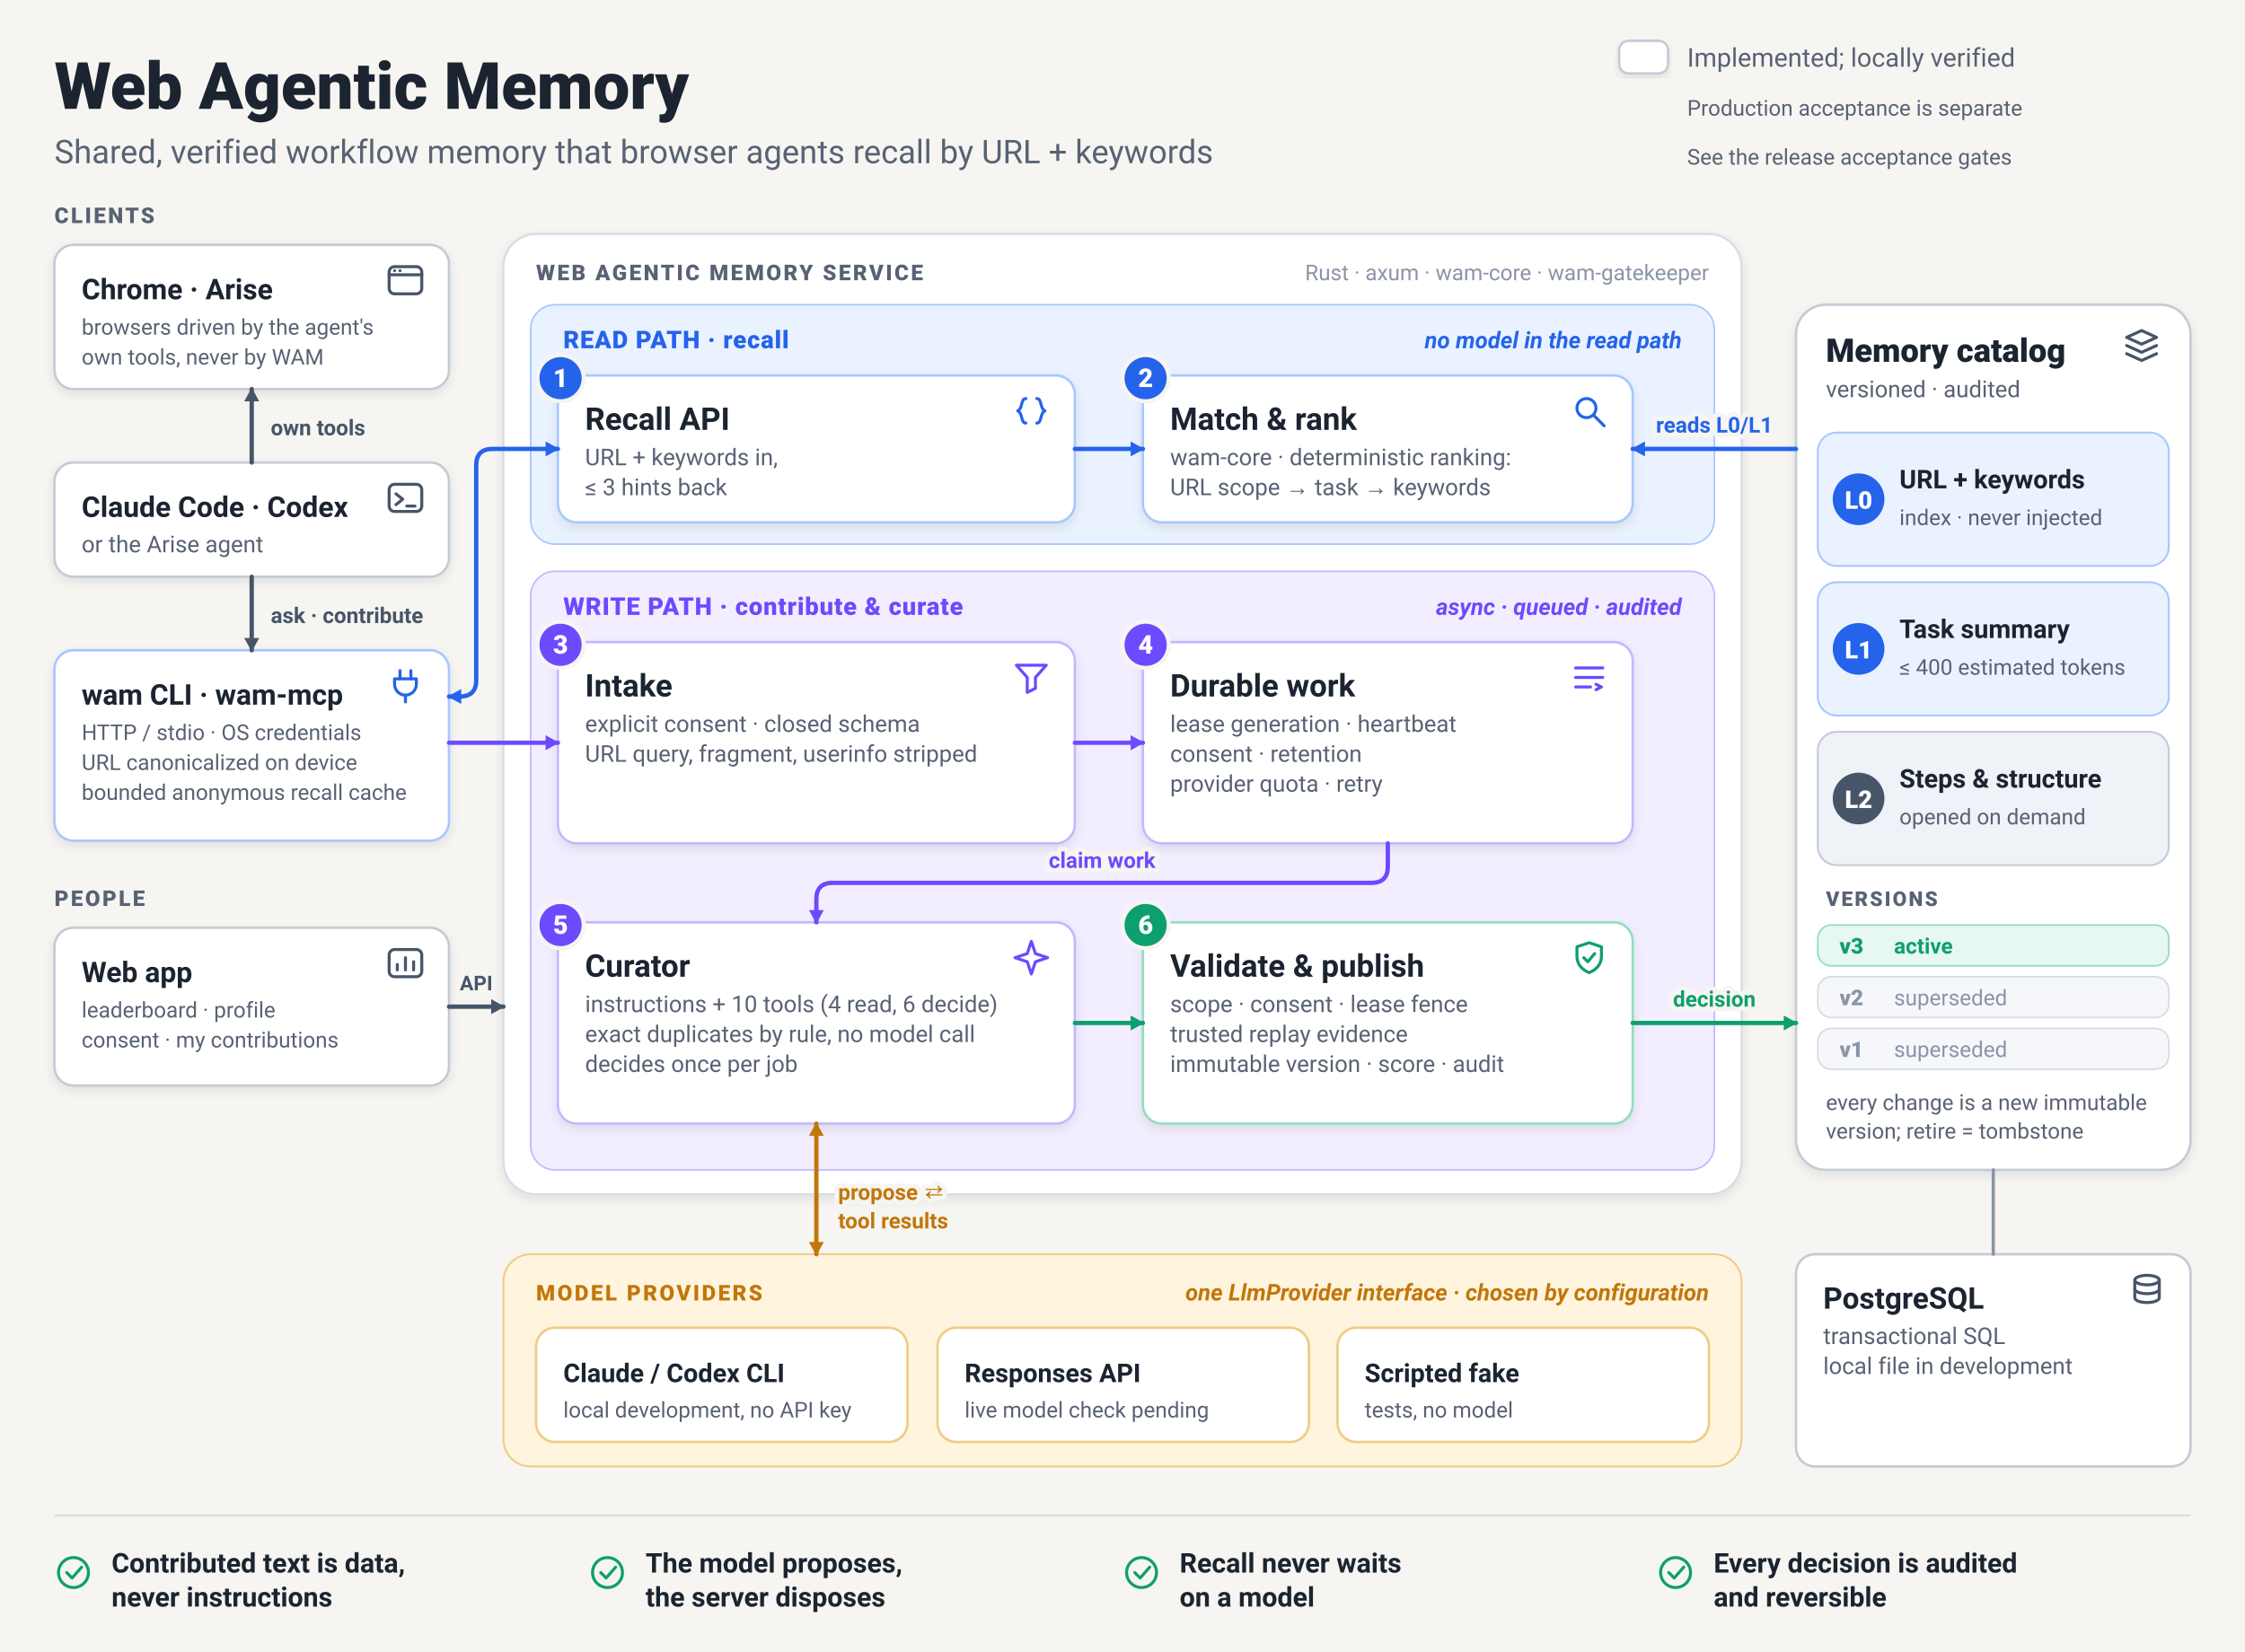
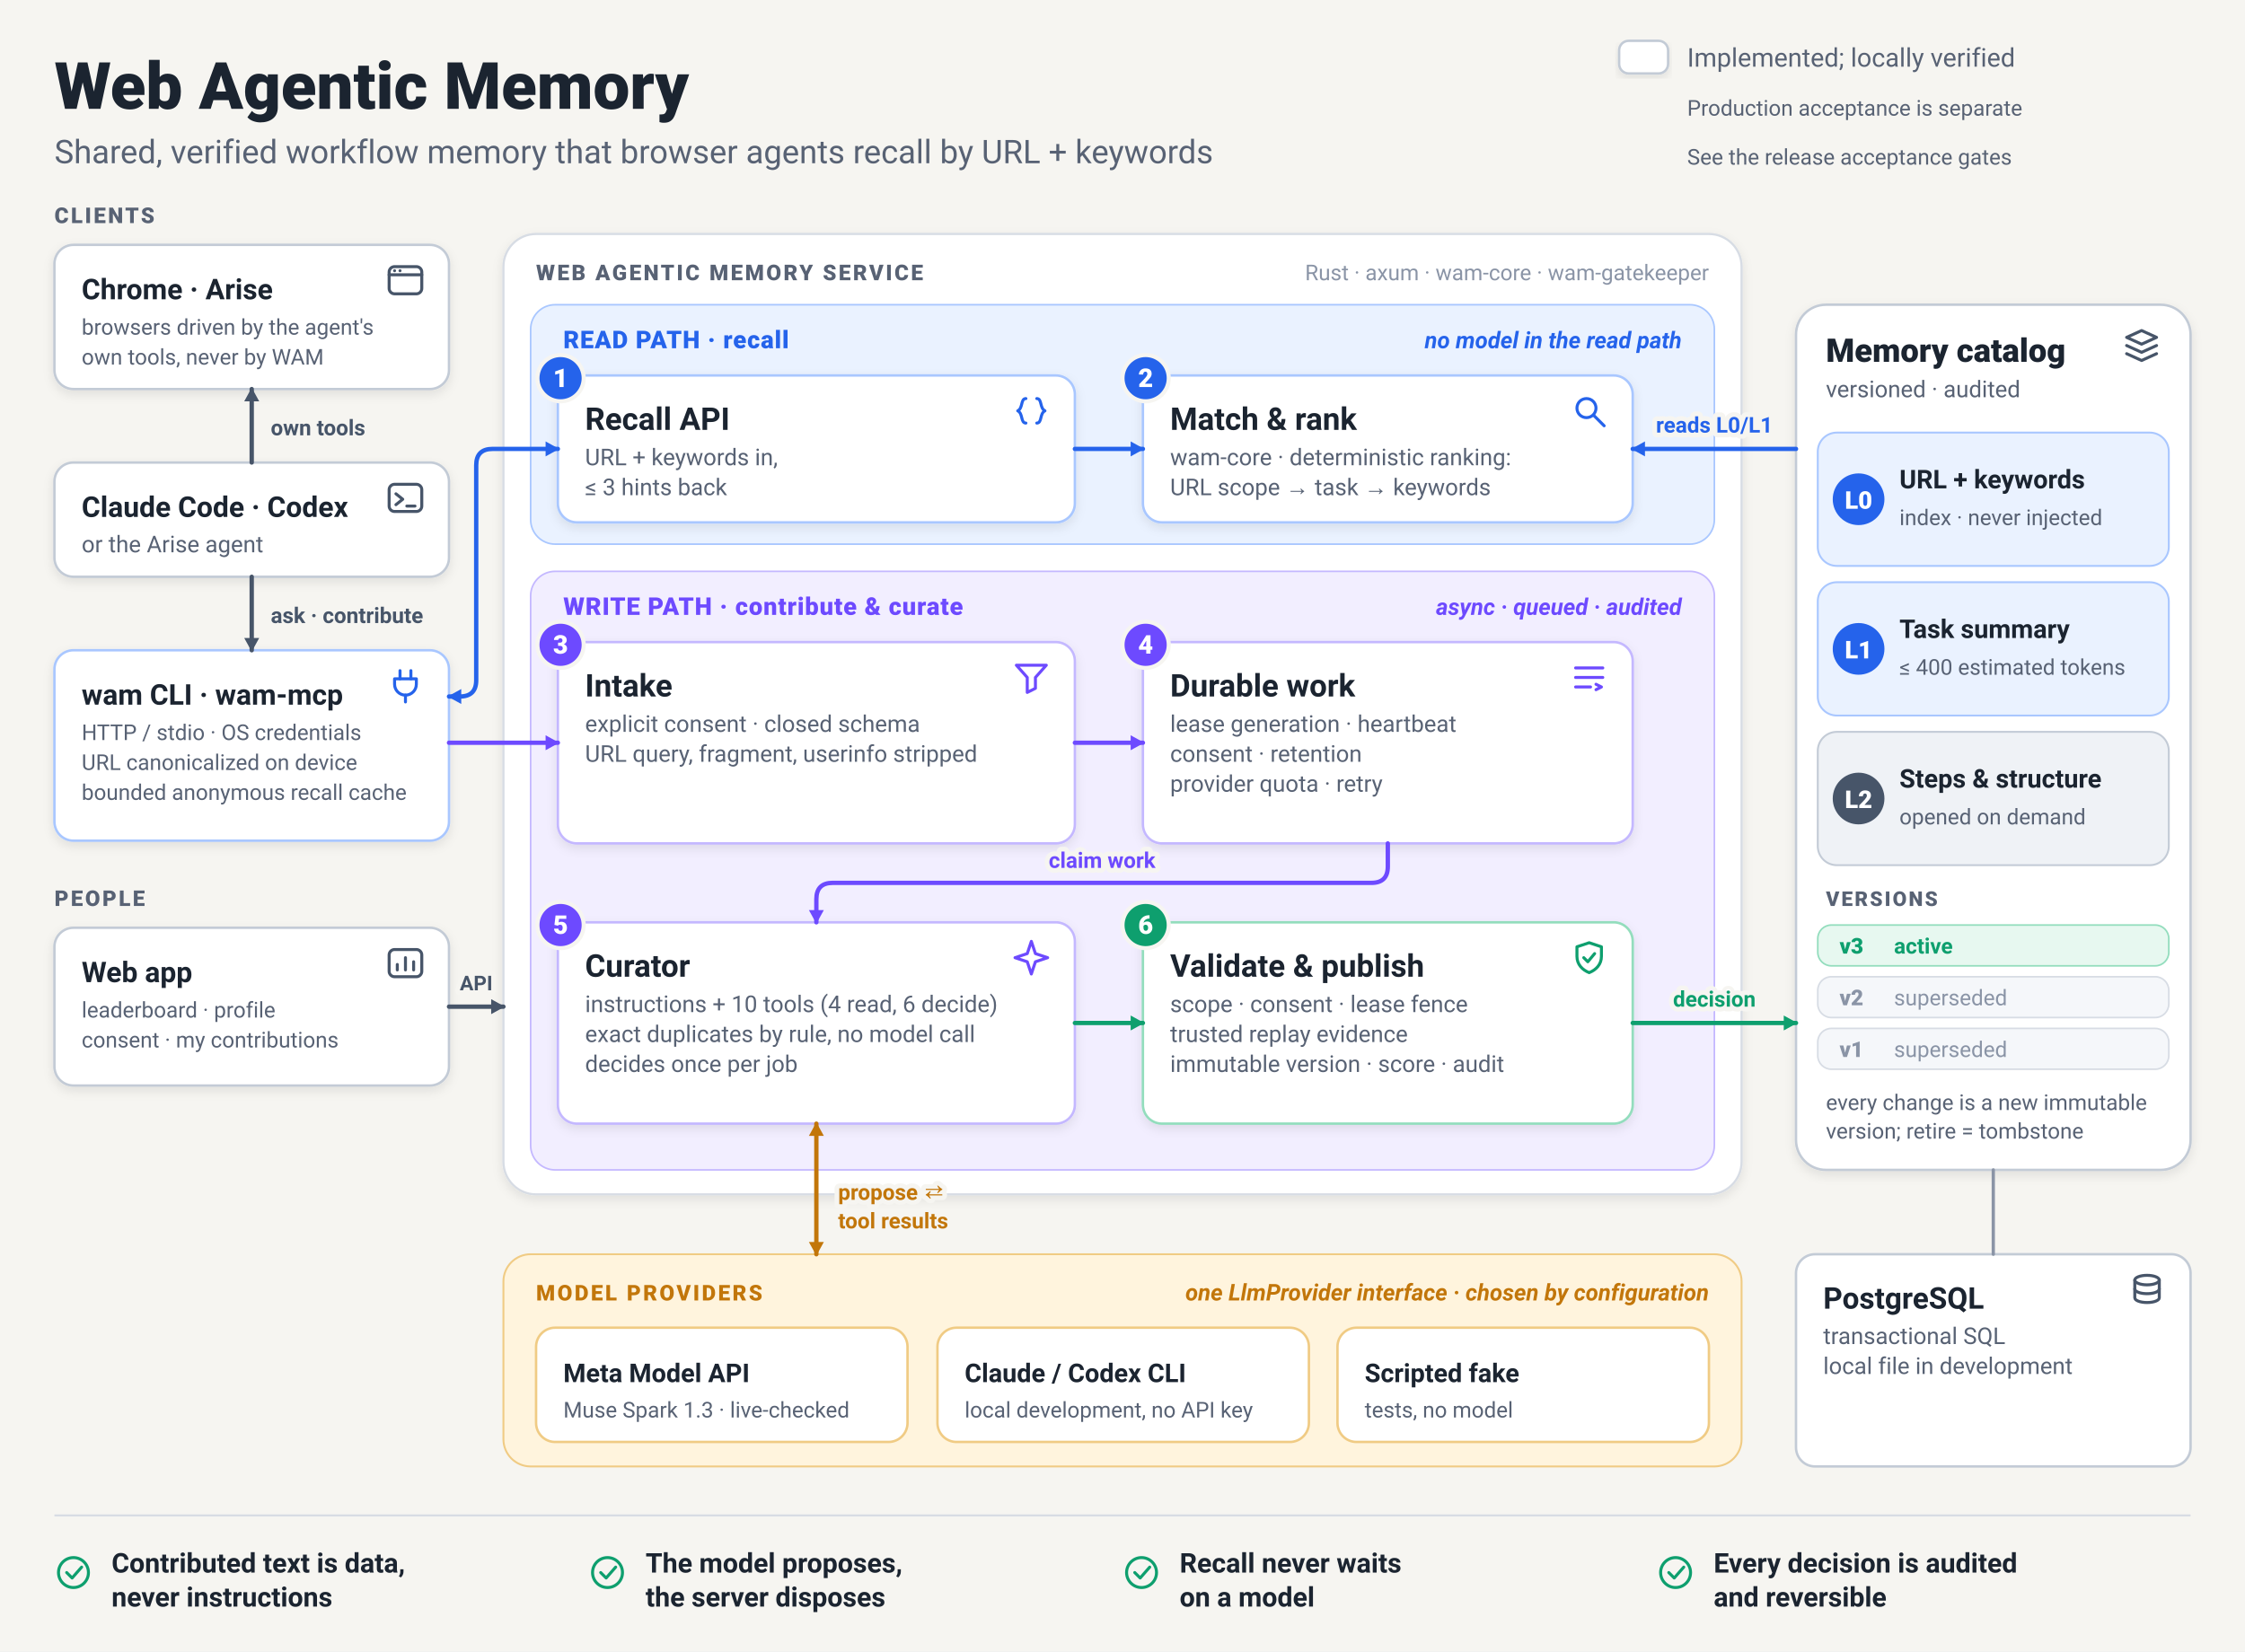
<svg xmlns="http://www.w3.org/2000/svg" width="1650" height="1214" viewBox="0 0 1650 1214" role="img" aria-label="Architecture overview of Web Agentic Memory: agents recall verified workflows by URL and keywords (read path), and contributions flow through a queue, a model-driven curator and server-side rules into a layered memory catalog (write path)." lang="en">
  <defs>
    <filter id="shadow" x="-8%" y="-8%" width="116%" height="124%">
      <feDropShadow dx="0" dy="3" stdDeviation="4" flood-color="#0F172A" flood-opacity="0.09" />
    </filter>
    <marker id="a-blue" markerWidth="14" markerHeight="14" refX="11" refY="7" orient="auto-start-reverse" markerUnits="userSpaceOnUse">
      <path d="M2 1.5L12 7 2 12.5z" fill="#2563EB" />
    </marker>
    <marker id="a-violet" markerWidth="14" markerHeight="14" refX="11" refY="7" orient="auto-start-reverse" markerUnits="userSpaceOnUse">
      <path d="M2 1.5L12 7 2 12.5z" fill="#6D4AFF" />
    </marker>
    <marker id="a-green" markerWidth="14" markerHeight="14" refX="11" refY="7" orient="auto-start-reverse" markerUnits="userSpaceOnUse">
      <path d="M2 1.5L12 7 2 12.5z" fill="#0E9F6E" />
    </marker>
    <marker id="a-amber" markerWidth="14" markerHeight="14" refX="11" refY="7" orient="auto-start-reverse" markerUnits="userSpaceOnUse">
      <path d="M2 1.5L12 7 2 12.5z" fill="#C2760A" />
    </marker>
    <marker id="a-slate" markerWidth="14" markerHeight="14" refX="11" refY="7" orient="auto-start-reverse" markerUnits="userSpaceOnUse">
      <path d="M2 1.5L12 7 2 12.5z" fill="#475569" />
    </marker>
  </defs>
  <style>text{font-family:-apple-system,BlinkMacSystemFont,"SF Pro Text","Segoe UI",Roboto,"Helvetica Neue",Arial,"Apple SD Gothic Neo","Noto Sans KR","Malgun Gothic",sans-serif;}</style>
  <rect width="1650" height="1214" fill="#F6F5F1" />
  <text x="40" y="80" font-size="48" font-weight="800" fill="#1B2430">Web Agentic Memory</text>
  <text x="40" y="120" font-size="24" font-weight="400" fill="#586274" data-max="1050">Shared, verified workflow memory that browser agents recall by URL + keywords</text>
  <rect x="1190" y="30" width="36" height="24" rx="7" fill="#FFFFFF" stroke="#C3CBD6" stroke-width="1.8" filter="url(#shadow)" />
  <text x="1240" y="49" font-size="19" font-weight="400" fill="#586274" data-max="370">Implemented; locally verified</text>
  <text x="1240" y="85" font-size="16" font-weight="400" fill="#586274" data-max="370">Production acceptance is separate</text>
  <text x="1240" y="121" font-size="16" font-weight="400" fill="#586274" data-max="370">See the release acceptance gates</text>
  <rect x="370" y="172" width="910" height="706" rx="24" fill="#FFFFFF" stroke="#D7DCE4" stroke-width="1.6" filter="url(#shadow)" />
  <text x="394" y="206" font-size="16" font-weight="800" fill="#586274" letter-spacing="1.6">WEB AGENTIC MEMORY SERVICE</text>
  <text x="1256" y="206" font-size="16" font-weight="400" fill="#8A94A6" text-anchor="end" data-max="480" font-family="&quot;SF Mono&quot;,SFMono-Regular,Menlo,Consolas,&quot;Liberation Mono&quot;,monospace">Rust · axum · wam-core · wam-gatekeeper</text>
  <rect x="390" y="224" width="870" height="176" rx="18" fill="#EAF2FF" stroke="#A9C7FF" stroke-width="1.2" />
  <text x="414" y="256" font-size="18" font-weight="800" fill="#2563EB" data-max="420" letter-spacing="0.6">READ PATH · recall</text>
  <text x="1236" y="256" font-size="17" font-weight="600" fill="#2563EB" text-anchor="end" data-max="330" font-style="italic">no model in the read path</text>
  <rect x="390" y="420" width="870" height="440" rx="18" fill="#F2EEFF" stroke="#C4B8FF" stroke-width="1.2" />
  <text x="414" y="452" font-size="18" font-weight="800" fill="#6D4AFF" data-max="420" letter-spacing="0.6">WRITE PATH · contribute &amp; curate</text>
  <text x="1236" y="452" font-size="17" font-weight="600" fill="#6D4AFF" text-anchor="end" data-max="330" font-style="italic">async · queued · audited</text>
  <rect x="410" y="276" width="380" height="108" rx="14" fill="#FFFFFF" stroke="#A9C7FF" stroke-width="1.8" filter="url(#shadow)" />
  <text x="430" y="316" font-size="23" font-weight="700" fill="#1B2430" data-max="300">Recall API</text>
  <text x="430" y="342" font-size="17" font-weight="400" fill="#586274" data-max="340">URL + keywords in,</text>
  <text x="430" y="364" font-size="17" font-weight="400" fill="#586274" data-max="340">≤ 3 hints back</text>
  <circle cx="412" cy="278" r="17" fill="#2563EB" stroke="#F6F5F1" stroke-width="3" />
  <text x="412" y="284.5" font-size="19" font-weight="800" fill="#FFFFFF" text-anchor="middle">1</text>
  <g transform="translate(744,288)" fill="none" stroke="#2563EB" stroke-width="2.2" stroke-linecap="round" stroke-linejoin="round">
    <path d="M10 5C6 5 8 12 4 14c4 2 2 9 6 9" />
    <path d="M18 5c4 0 2 7 6 9-4 2-2 9-6 9" />
  </g>
  <rect x="840" y="276" width="360" height="108" rx="14" fill="#FFFFFF" stroke="#A9C7FF" stroke-width="1.8" filter="url(#shadow)" />
  <text x="860" y="316" font-size="23" font-weight="700" fill="#1B2430" data-max="280">Match &amp; rank</text>
  <text x="860" y="342" font-size="17" font-weight="400" fill="#586274" data-max="320">wam-core · deterministic ranking:</text>
  <text x="860" y="364" font-size="17" font-weight="400" fill="#586274" data-max="320">URL scope → task → keywords</text>
  <circle cx="842" cy="278" r="17" fill="#2563EB" stroke="#F6F5F1" stroke-width="3" />
  <text x="842" y="284.5" font-size="19" font-weight="800" fill="#FFFFFF" text-anchor="middle">2</text>
  <g transform="translate(1154,288)" fill="none" stroke="#2563EB" stroke-width="2.2" stroke-linecap="round" stroke-linejoin="round">
    <circle cx="12" cy="12" r="7" />
    <path d="M17.5 17.5L25 25" />
  </g>
  <path d="M790 330 L840 330" fill="none" stroke="#2563EB" stroke-width="3.2" stroke-linecap="round" stroke-linejoin="round" marker-end="url(#a-blue)" />
  <rect x="410" y="472" width="380" height="148" rx="14" fill="#FFFFFF" stroke="#C4B8FF" stroke-width="1.8" filter="url(#shadow)" />
  <text x="430" y="512" font-size="23" font-weight="700" fill="#1B2430" data-max="300">Intake</text>
  <text x="430" y="538" font-size="17" font-weight="400" fill="#586274" data-max="340">explicit consent · closed schema</text>
  <text x="430" y="560" font-size="17" font-weight="400" fill="#586274" data-max="340">URL query, fragment, userinfo stripped</text>
  <circle cx="412" cy="474" r="17" fill="#6D4AFF" stroke="#F6F5F1" stroke-width="3" />
  <text x="412" y="480.5" font-size="19" font-weight="800" fill="#FFFFFF" text-anchor="middle">3</text>
  <g transform="translate(744,484)" fill="none" stroke="#6D4AFF" stroke-width="2.2" stroke-linecap="round" stroke-linejoin="round">
    <path d="M3 5h22l-8 9v8l-6 3v-11z" />
  </g>
  <rect x="840" y="472" width="360" height="148" rx="14" fill="#FFFFFF" stroke="#C4B8FF" stroke-width="1.8" filter="url(#shadow)" />
  <text x="860" y="512" font-size="23" font-weight="700" fill="#1B2430" data-max="280">Durable work</text>
  <text x="860" y="538" font-size="17" font-weight="400" fill="#586274" data-max="320">lease generation · heartbeat</text>
  <text x="860" y="560" font-size="17" font-weight="400" fill="#586274" data-max="320">consent · retention</text>
  <text x="860" y="582" font-size="17" font-weight="400" fill="#586274" data-max="320">provider quota · retry</text>
  <circle cx="842" cy="474" r="17" fill="#6D4AFF" stroke="#F6F5F1" stroke-width="3" />
  <text x="842" y="480.5" font-size="19" font-weight="800" fill="#FFFFFF" text-anchor="middle">4</text>
  <g transform="translate(1154,484)" fill="none" stroke="#6D4AFF" stroke-width="2.2" stroke-linecap="round" stroke-linejoin="round">
    <path d="M4 7h20M4 14h20M4 21h11" />
    <path d="M19 19l4 2-4 2" />
  </g>
  <rect x="410" y="678" width="380" height="148" rx="14" fill="#FFFFFF" stroke="#C4B8FF" stroke-width="1.8" filter="url(#shadow)" />
  <text x="430" y="718" font-size="23" font-weight="700" fill="#1B2430" data-max="300">Curator</text>
  <text x="430" y="744" font-size="17" font-weight="400" fill="#586274" data-max="340">instructions + 10 tools (4 read, 6 decide)</text>
  <text x="430" y="766" font-size="17" font-weight="400" fill="#586274" data-max="340">exact duplicates by rule, no model call</text>
  <text x="430" y="788" font-size="17" font-weight="400" fill="#586274" data-max="340">decides once per job</text>
  <circle cx="412" cy="680" r="17" fill="#6D4AFF" stroke="#F6F5F1" stroke-width="3" />
  <text x="412" y="686.5" font-size="19" font-weight="800" fill="#FFFFFF" text-anchor="middle">5</text>
  <g transform="translate(744,690)" fill="none" stroke="#6D4AFF" stroke-width="2.2" stroke-linecap="round" stroke-linejoin="round">
    <path d="M14 2l3 9 9 3-9 3-3 9-3-9-9-3 9-3z" />
  </g>
  <rect x="840" y="678" width="360" height="148" rx="14" fill="#FFFFFF" stroke="#93DDBD" stroke-width="1.8" filter="url(#shadow)" />
  <text x="860" y="718" font-size="23" font-weight="700" fill="#1B2430" data-max="280">Validate &amp; publish</text>
  <text x="860" y="744" font-size="17" font-weight="400" fill="#586274" data-max="320">scope · consent · lease fence</text>
  <text x="860" y="766" font-size="17" font-weight="400" fill="#586274" data-max="320">trusted replay evidence</text>
  <text x="860" y="788" font-size="17" font-weight="400" fill="#586274" data-max="320">immutable version · score · audit</text>
  <circle cx="842" cy="680" r="17" fill="#0E9F6E" stroke="#F6F5F1" stroke-width="3" />
  <text x="842" y="686.5" font-size="19" font-weight="800" fill="#FFFFFF" text-anchor="middle">6</text>
  <g transform="translate(1154,690)" fill="none" stroke="#0E9F6E" stroke-width="2.2" stroke-linecap="round" stroke-linejoin="round">
    <path d="M14 3l9 3v7c0 6-4 10-9 12-5-2-9-6-9-12V6z" />
    <path d="M10 14l3 3 5-6" />
  </g>
  <path d="M790 546 L840 546" fill="none" stroke="#6D4AFF" stroke-width="3.2" stroke-linecap="round" stroke-linejoin="round" marker-end="url(#a-violet)" />
  <path d="M1020 620 L1020 637 Q1020 649 1008 649 L612 649 Q600 649 600 661 L600 678" fill="none" stroke="#6D4AFF" stroke-width="3.2" stroke-linecap="round" stroke-linejoin="round" marker-end="url(#a-violet)" />
  <text x="810.0" y="638" font-size="16" font-weight="600" fill="#6D4AFF" text-anchor="middle" data-max="200" stroke="#F6F5F1" stroke-width="7" paint-order="stroke" stroke-linejoin="round">claim work</text>
  <path d="M790 752 L840 752" fill="none" stroke="#0E9F6E" stroke-width="3.2" stroke-linecap="round" stroke-linejoin="round" marker-end="url(#a-green)" />
  <rect x="370" y="922" width="910" height="156" rx="20" fill="#FFF4DD" stroke="#F0CB84" stroke-width="1.4" />
  <text x="394" y="956" font-size="16" font-weight="800" fill="#C2760A" letter-spacing="1.6">MODEL PROVIDERS</text>
  <text x="1256" y="956" font-size="17" font-weight="600" fill="#C2760A" text-anchor="end" data-max="560" font-style="italic">one LlmProvider interface · chosen by configuration</text>
  <rect x="394" y="976" width="273" height="84" rx="14" fill="#FFFFFF" stroke="#F0CB84" stroke-width="1.8" />
-   <text x="414" y="1016" font-size="19" font-weight="700" fill="#1B2430" data-max="233">Claude / Codex CLI</text>
-   <text x="414" y="1042" font-size="16" font-weight="400" fill="#586274" data-max="233">local development, no API key</text>
+   <text x="414" y="1016" font-size="19" font-weight="700" fill="#1B2430" data-max="233">Meta Model API</text>
+   <text x="414" y="1042" font-size="16" font-weight="400" fill="#586274" data-max="233">Muse Spark 1.3 · live-checked</text>
  <rect x="689" y="976" width="273" height="84" rx="14" fill="#FFFFFF" stroke="#F0CB84" stroke-width="1.8" />
-   <text x="709" y="1016" font-size="19" font-weight="700" fill="#1B2430" data-max="233">Responses API</text>
-   <text x="709" y="1042" font-size="16" font-weight="400" fill="#586274" data-max="233">live model check pending</text>
+   <text x="709" y="1016" font-size="19" font-weight="700" fill="#1B2430" data-max="233">Claude / Codex CLI</text>
+   <text x="709" y="1042" font-size="16" font-weight="400" fill="#586274" data-max="233">local development, no API key</text>
  <rect x="983" y="976" width="273" height="84" rx="14" fill="#FFFFFF" stroke="#F0CB84" stroke-width="1.8" />
  <text x="1003" y="1016" font-size="19" font-weight="700" fill="#1B2430" data-max="233">Scripted fake</text>
  <text x="1003" y="1042" font-size="16" font-weight="400" fill="#586274" data-max="233">tests, no model</text>
  <path d="M600 826 L600 922" fill="none" stroke="#C2760A" stroke-width="3.2" stroke-linecap="round" stroke-linejoin="round" marker-end="url(#a-amber)" marker-start="url(#a-amber)" />
  <text x="616" y="882" font-size="16" font-weight="600" fill="#C2760A" data-max="150" stroke="#F6F5F1" stroke-width="7" paint-order="stroke" stroke-linejoin="round">propose ⇄</text>
  <text x="616" y="903" font-size="16" font-weight="600" fill="#C2760A" data-max="150" stroke="#F6F5F1" stroke-width="7" paint-order="stroke" stroke-linejoin="round">tool results</text>
  <rect x="1320" y="224" width="290" height="636" rx="22" fill="#FFFFFF" stroke="#C3CBD6" stroke-width="1.8" filter="url(#shadow)" />
  <g transform="translate(1560,240)" fill="none" stroke="#475569" stroke-width="2.2" stroke-linecap="round" stroke-linejoin="round">
    <path d="M14 3l11 5-11 5L3 8z" />
    <path d="M3 14l11 5 11-5" />
    <path d="M3 20l11 5 11-5" />
  </g>
  <text x="1342" y="266" font-size="24" font-weight="800" fill="#1B2430" data-max="210">Memory catalog</text>
  <text x="1342" y="292" font-size="17" font-weight="400" fill="#586274" data-max="246">versioned · audited</text>
  <rect x="1336" y="318" width="258" height="98" rx="14" fill="#EAF2FF" stroke="#A9C7FF" stroke-width="1.4" />
  <circle cx="1366" cy="367" r="19" fill="#2563EB" />
  <text x="1366" y="374" font-size="18" font-weight="800" fill="#FFFFFF" text-anchor="middle">L0</text>
  <text x="1396" y="359" font-size="19" font-weight="700" fill="#1B2430" data-max="194">URL + keywords</text>
  <text x="1396" y="386" font-size="16" font-weight="400" fill="#586274" data-max="194">index · never injected</text>
  <rect x="1336" y="428" width="258" height="98" rx="14" fill="#EAF2FF" stroke="#A9C7FF" stroke-width="1.4" />
  <circle cx="1366" cy="477" r="19" fill="#2563EB" />
  <text x="1366" y="484" font-size="18" font-weight="800" fill="#FFFFFF" text-anchor="middle">L1</text>
  <text x="1396" y="469" font-size="19" font-weight="700" fill="#1B2430" data-max="194">Task summary</text>
  <text x="1396" y="496" font-size="16" font-weight="400" fill="#586274" data-max="194">≤ 400 estimated tokens</text>
  <rect x="1336" y="538" width="258" height="98" rx="14" fill="#EFF2F6" stroke="#C3CBD6" stroke-width="1.4" />
  <circle cx="1366" cy="587" r="19" fill="#475569" />
  <text x="1366" y="594" font-size="18" font-weight="800" fill="#FFFFFF" text-anchor="middle">L2</text>
  <text x="1396" y="579" font-size="19" font-weight="700" fill="#1B2430" data-max="194">Steps &amp; structure</text>
  <text x="1396" y="606" font-size="16" font-weight="400" fill="#586274" data-max="194">opened on demand</text>
  <text x="1342" y="666" font-size="15" font-weight="800" fill="#586274" letter-spacing="1.4">VERSIONS</text>
  <rect x="1336" y="680" width="258" height="30" rx="10" fill="#E7F8F0" stroke="#93DDBD" stroke-width="1.2" />
  <text x="1352" y="701" font-size="16" font-weight="800" fill="#0E9F6E">v3</text>
  <text x="1392" y="701" font-size="16" font-weight="600" fill="#0E9F6E" data-max="180">active</text>
  <rect x="1336" y="718" width="258" height="30" rx="10" fill="#F5F7FA" stroke="#D7DCE4" stroke-width="1.2" />
  <text x="1352" y="739" font-size="16" font-weight="800" fill="#8A94A6">v2</text>
  <text x="1392" y="739" font-size="16" font-weight="400" fill="#8A94A6" data-max="180">superseded</text>
  <rect x="1336" y="756" width="258" height="30" rx="10" fill="#F5F7FA" stroke="#D7DCE4" stroke-width="1.2" />
  <text x="1352" y="777" font-size="16" font-weight="800" fill="#8A94A6">v1</text>
  <text x="1392" y="777" font-size="16" font-weight="400" fill="#8A94A6" data-max="180">superseded</text>
  <text x="1342" y="816" font-size="16" font-weight="400" fill="#586274" data-max="250">every change is a new immutable</text>
  <text x="1342" y="837" font-size="16" font-weight="400" fill="#586274" data-max="250">version; retire = tombstone</text>
  <path d="M1320 330 L1200 330" fill="none" stroke="#2563EB" stroke-width="3.2" stroke-linecap="round" stroke-linejoin="round" marker-end="url(#a-blue)" />
  <text x="1260.0" y="318" font-size="16" font-weight="600" fill="#2563EB" text-anchor="middle" data-max="116" stroke="#F6F5F1" stroke-width="7" paint-order="stroke" stroke-linejoin="round">reads L0/L1</text>
  <path d="M1200 752 L1320 752" fill="none" stroke="#0E9F6E" stroke-width="3.2" stroke-linecap="round" stroke-linejoin="round" marker-end="url(#a-green)" />
  <text x="1260.0" y="740" font-size="16" font-weight="600" fill="#0E9F6E" text-anchor="middle" data-max="116" stroke="#F6F5F1" stroke-width="7" paint-order="stroke" stroke-linejoin="round">decision</text>
  <rect x="1320" y="922" width="290" height="156" rx="14" fill="#FFFFFF" stroke="#C3CBD6" stroke-width="1.8" />
  <text x="1340" y="962" font-size="22" font-weight="700" fill="#1B2430" data-max="210">PostgreSQL</text>
  <text x="1340" y="988" font-size="17" font-weight="400" fill="#586274" data-max="250">transactional SQL</text>
  <text x="1340" y="1010" font-size="17" font-weight="400" fill="#586274" data-max="250">local file in development</text>
  <g transform="translate(1564,934)" fill="none" stroke="#475569" stroke-width="2.2" stroke-linecap="round" stroke-linejoin="round">
    <ellipse cx="14" cy="7" rx="9" ry="3.5" />
    <path d="M5 7v13c0 2 4 3.5 9 3.5s9-1.5 9-3.5V7" />
    <path d="M5 13.5c0 2 4 3.5 9 3.5s9-1.5 9-3.5" />
  </g>
  <path d="M1465 860 V922" stroke="#8A94A6" stroke-width="2.4" stroke-linecap="round" fill="none" />
  <text x="40" y="164" font-size="16" font-weight="800" fill="#586274" letter-spacing="1.6">CLIENTS</text>
  <rect x="40" y="180" width="290" height="106" rx="14" fill="#FFFFFF" stroke="#C3CBD6" stroke-width="1.8" filter="url(#shadow)" />
  <text x="60" y="220" font-size="21" font-weight="700" fill="#1B2430" data-max="210">Chrome · Arise</text>
  <text x="60" y="246" font-size="16" font-weight="400" fill="#586274" data-max="250">browsers driven by the agent's</text>
  <text x="60" y="268" font-size="16" font-weight="400" fill="#586274" data-max="250">own tools, never by WAM</text>
  <g transform="translate(284,192)" fill="none" stroke="#475569" stroke-width="2.2" stroke-linecap="round" stroke-linejoin="round">
    <rect x="2" y="4" width="24" height="20" rx="4" />
    <path d="M2 10h24" />
    <path d="M6 7h.01M10 7h.01" />
  </g>
  <rect x="40" y="340" width="290" height="84" rx="14" fill="#FFFFFF" stroke="#C3CBD6" stroke-width="1.8" filter="url(#shadow)" />
  <text x="60" y="380" font-size="21" font-weight="700" fill="#1B2430" data-max="210">Claude Code · Codex</text>
  <text x="60" y="406" font-size="17" font-weight="400" fill="#586274" data-max="250">or the Arise agent</text>
  <g transform="translate(284,352)" fill="none" stroke="#475569" stroke-width="2.2" stroke-linecap="round" stroke-linejoin="round">
    <rect x="2" y="4" width="24" height="20" rx="4" />
    <path d="M7 11l5 4-5 4" />
    <path d="M15 20h6" />
  </g>
  <rect x="40" y="478" width="290" height="140" rx="14" fill="#FFFFFF" stroke="#A9C7FF" stroke-width="1.8" filter="url(#shadow)" />
  <text x="60" y="518" font-size="21" font-weight="700" fill="#1B2430" data-max="210">wam CLI · wam-mcp</text>
  <text x="60" y="544" font-size="16" font-weight="400" fill="#586274" data-max="250">HTTP / stdio · OS credentials</text>
  <text x="60" y="566" font-size="16" font-weight="400" fill="#586274" data-max="250">URL canonicalized on device</text>
  <text x="60" y="588" font-size="16" font-weight="400" fill="#586274" data-max="250">bounded anonymous recall cache</text>
  <g transform="translate(284,490)" fill="none" stroke="#2563EB" stroke-width="2.2" stroke-linecap="round" stroke-linejoin="round">
    <path d="M10 3v6M18 3v6" />
    <path d="M6 9h16v4a8 8 0 0 1-16 0z" />
    <path d="M14 21v5" />
  </g>
  <path d="M185 340 L185 286" fill="none" stroke="#475569" stroke-width="3.2" stroke-linecap="round" stroke-linejoin="round" marker-end="url(#a-slate)" />
  <text x="199" y="320" font-size="16" font-weight="600" fill="#475569" data-max="160" stroke="#F6F5F1" stroke-width="7" paint-order="stroke" stroke-linejoin="round">own tools</text>
  <path d="M185 424 L185 478" fill="none" stroke="#475569" stroke-width="3.2" stroke-linecap="round" stroke-linejoin="round" marker-end="url(#a-slate)" />
  <text x="199" y="458" font-size="16" font-weight="600" fill="#475569" data-max="160" stroke="#F6F5F1" stroke-width="7" paint-order="stroke" stroke-linejoin="round">ask · contribute</text>
  <path d="M330 512 L338 512 Q350 512 350 500 L350 342 Q350 330 362 330 L410 330" fill="none" stroke="#2563EB" stroke-width="3.2" stroke-linecap="round" stroke-linejoin="round" marker-end="url(#a-blue)" marker-start="url(#a-blue)" />
  <path d="M330 546 L410 546" fill="none" stroke="#6D4AFF" stroke-width="3.2" stroke-linecap="round" stroke-linejoin="round" marker-end="url(#a-violet)" />
  <text x="40" y="666" font-size="16" font-weight="800" fill="#586274" letter-spacing="1.6">PEOPLE</text>
  <rect x="40" y="682" width="290" height="116" rx="14" fill="#FFFFFF" stroke="#C3CBD6" stroke-width="1.8" filter="url(#shadow)" />
  <text x="60" y="722" font-size="21" font-weight="700" fill="#1B2430" data-max="210">Web app</text>
  <text x="60" y="748" font-size="16" font-weight="400" fill="#586274" data-max="250">leaderboard · profile</text>
  <text x="60" y="770" font-size="16" font-weight="400" fill="#586274" data-max="250">consent · my contributions</text>
  <g transform="translate(284,694)" fill="none" stroke="#475569" stroke-width="2.2" stroke-linecap="round" stroke-linejoin="round">
    <rect x="2" y="4" width="24" height="20" rx="4" />
    <path d="M8 19v-4M14 19V10M20 19v-6" />
  </g>
  <path d="M330 740 L370 740" fill="none" stroke="#475569" stroke-width="3.2" stroke-linecap="round" stroke-linejoin="round" marker-end="url(#a-slate)" />
  <text x="350" y="728" font-size="15" font-weight="600" fill="#475569" text-anchor="middle" data-max="40" stroke="#F6F5F1" stroke-width="7" paint-order="stroke" stroke-linejoin="round">API</text>
  <path d="M40 1114 H1610" stroke="#D7DCE4" stroke-width="1.5" />
  <g transform="translate(40.0,1142)" fill="none" stroke="#0E9F6E" stroke-width="2.2" stroke-linecap="round" stroke-linejoin="round">
    <circle cx="14" cy="14" r="11" />
    <path d="M9 14l4 4 7-8" />
  </g>
  <text x="82.0" y="1156" font-size="20" font-weight="600" fill="#1B2430" data-max="332.5">Contributed text is data,</text>
  <text x="82.0" y="1181" font-size="20" font-weight="600" fill="#1B2430" data-max="332.5">never instructions</text>
  <g transform="translate(432.5,1142)" fill="none" stroke="#0E9F6E" stroke-width="2.2" stroke-linecap="round" stroke-linejoin="round">
    <circle cx="14" cy="14" r="11" />
    <path d="M9 14l4 4 7-8" />
  </g>
  <text x="474.5" y="1156" font-size="20" font-weight="600" fill="#1B2430" data-max="332.5">The model proposes,</text>
  <text x="474.5" y="1181" font-size="20" font-weight="600" fill="#1B2430" data-max="332.5">the server disposes</text>
  <g transform="translate(825.0,1142)" fill="none" stroke="#0E9F6E" stroke-width="2.2" stroke-linecap="round" stroke-linejoin="round">
    <circle cx="14" cy="14" r="11" />
    <path d="M9 14l4 4 7-8" />
  </g>
  <text x="867.0" y="1156" font-size="20" font-weight="600" fill="#1B2430" data-max="332.5">Recall never waits</text>
  <text x="867.0" y="1181" font-size="20" font-weight="600" fill="#1B2430" data-max="332.5">on a model</text>
  <g transform="translate(1217.5,1142)" fill="none" stroke="#0E9F6E" stroke-width="2.2" stroke-linecap="round" stroke-linejoin="round">
    <circle cx="14" cy="14" r="11" />
    <path d="M9 14l4 4 7-8" />
  </g>
  <text x="1259.5" y="1156" font-size="20" font-weight="600" fill="#1B2430" data-max="332.5">Every decision is audited</text>
  <text x="1259.5" y="1181" font-size="20" font-weight="600" fill="#1B2430" data-max="332.5">and reversible</text>
</svg>
